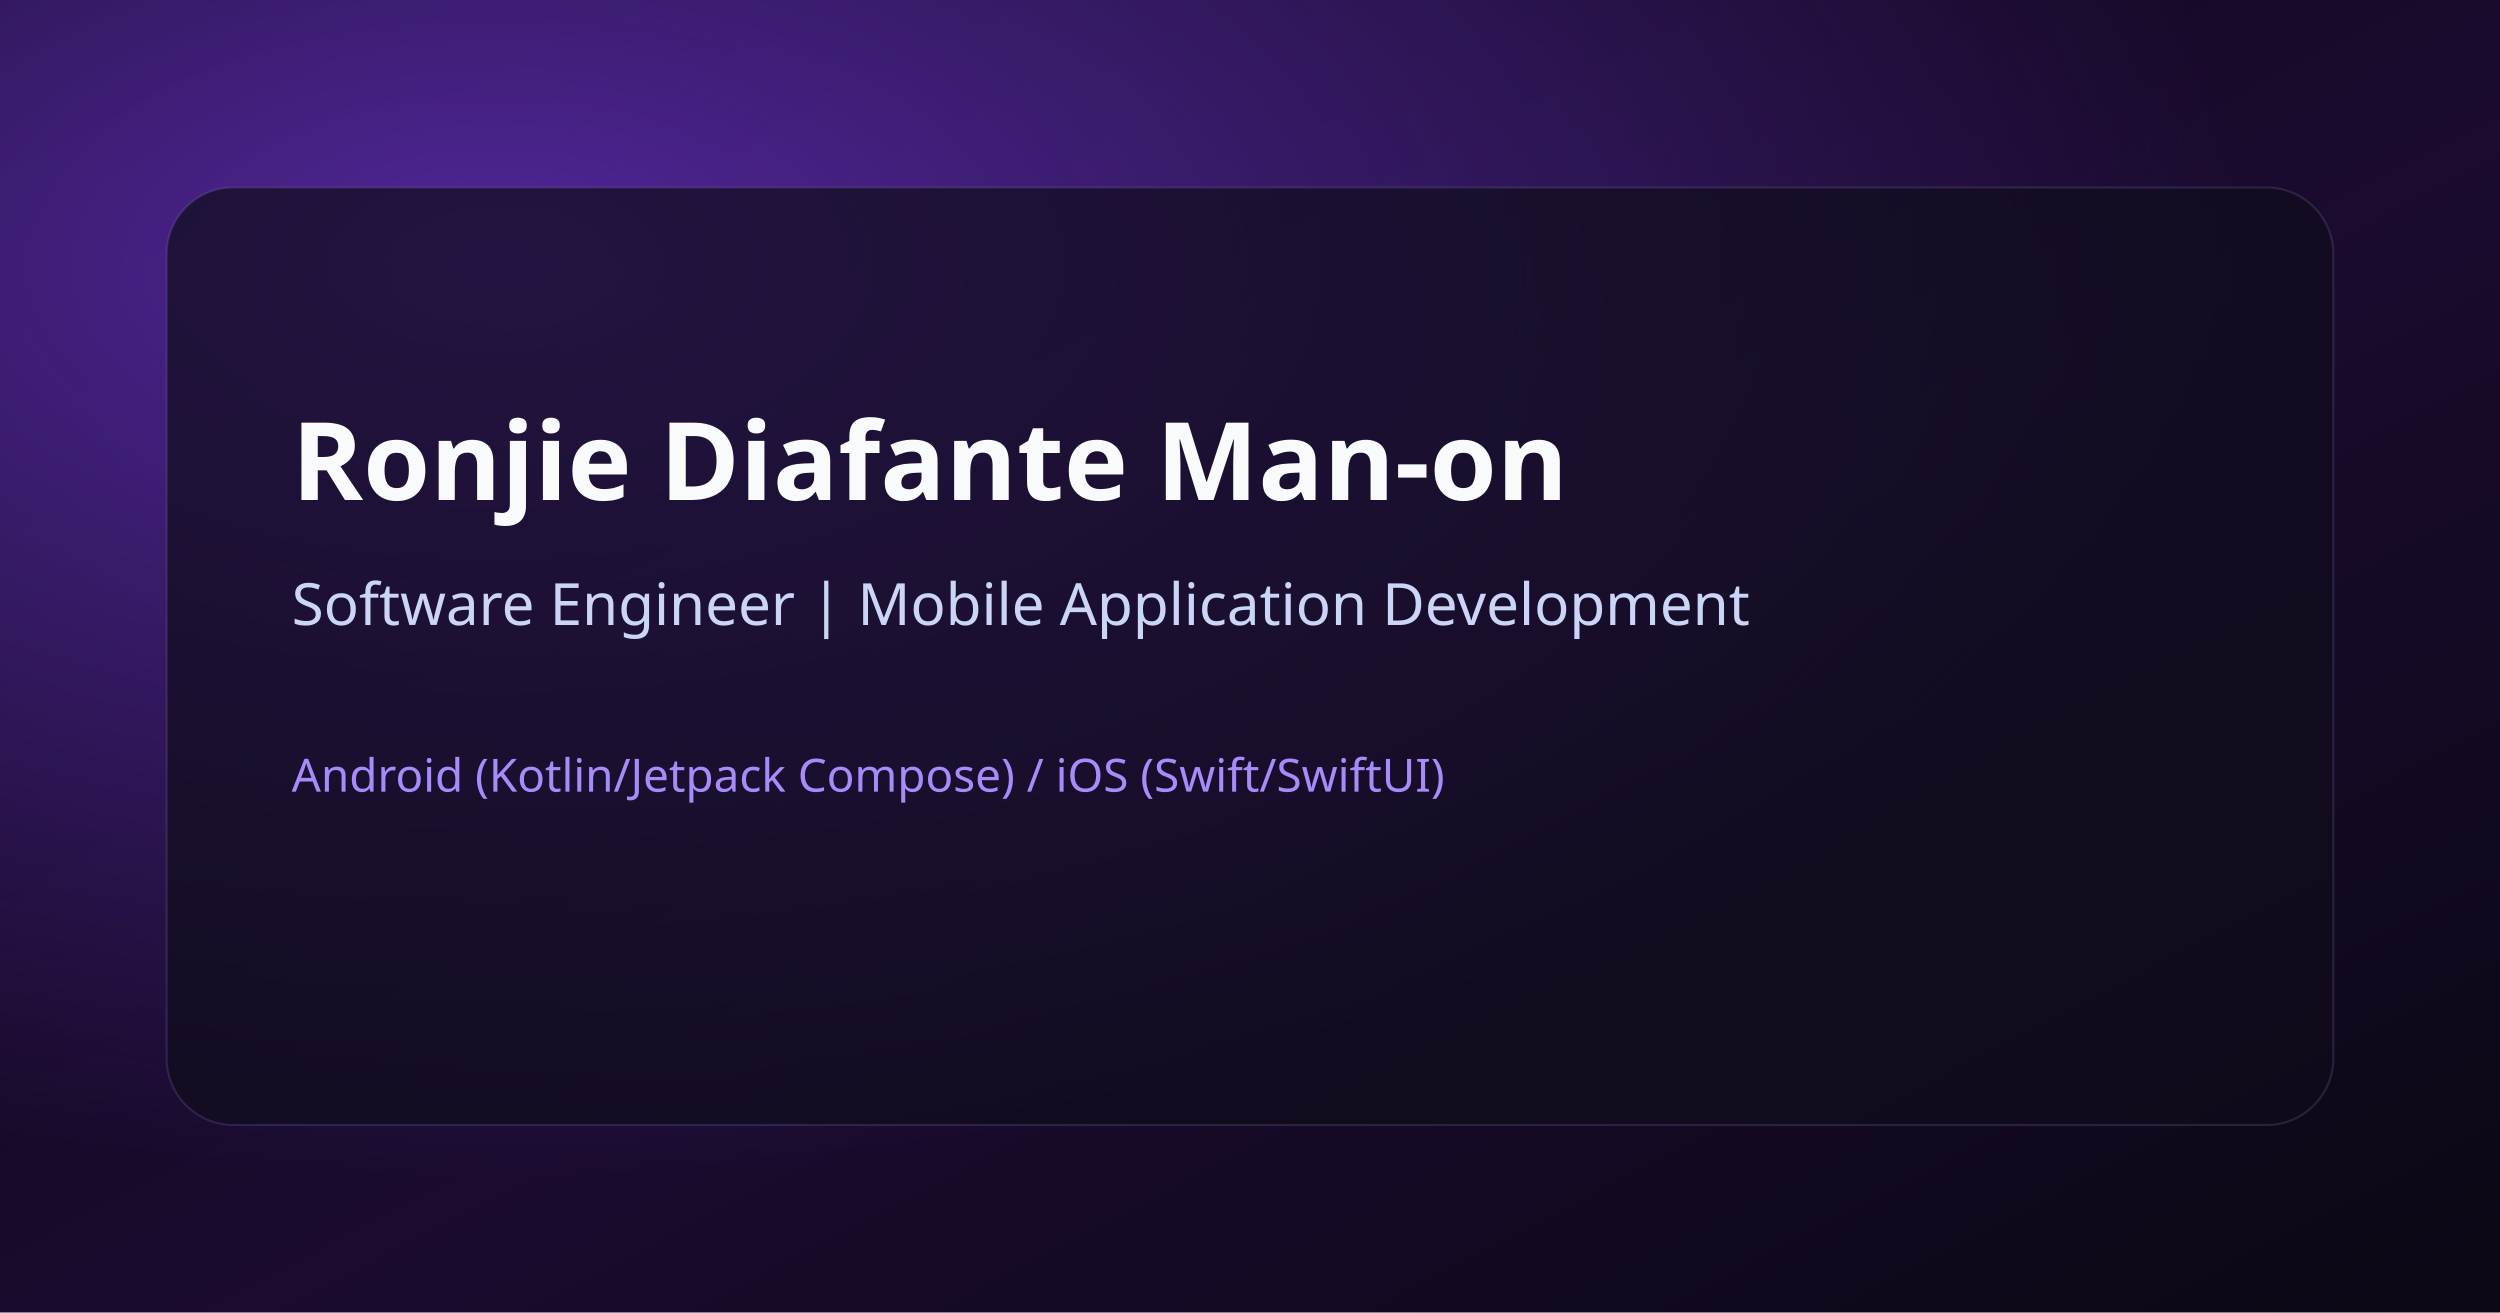
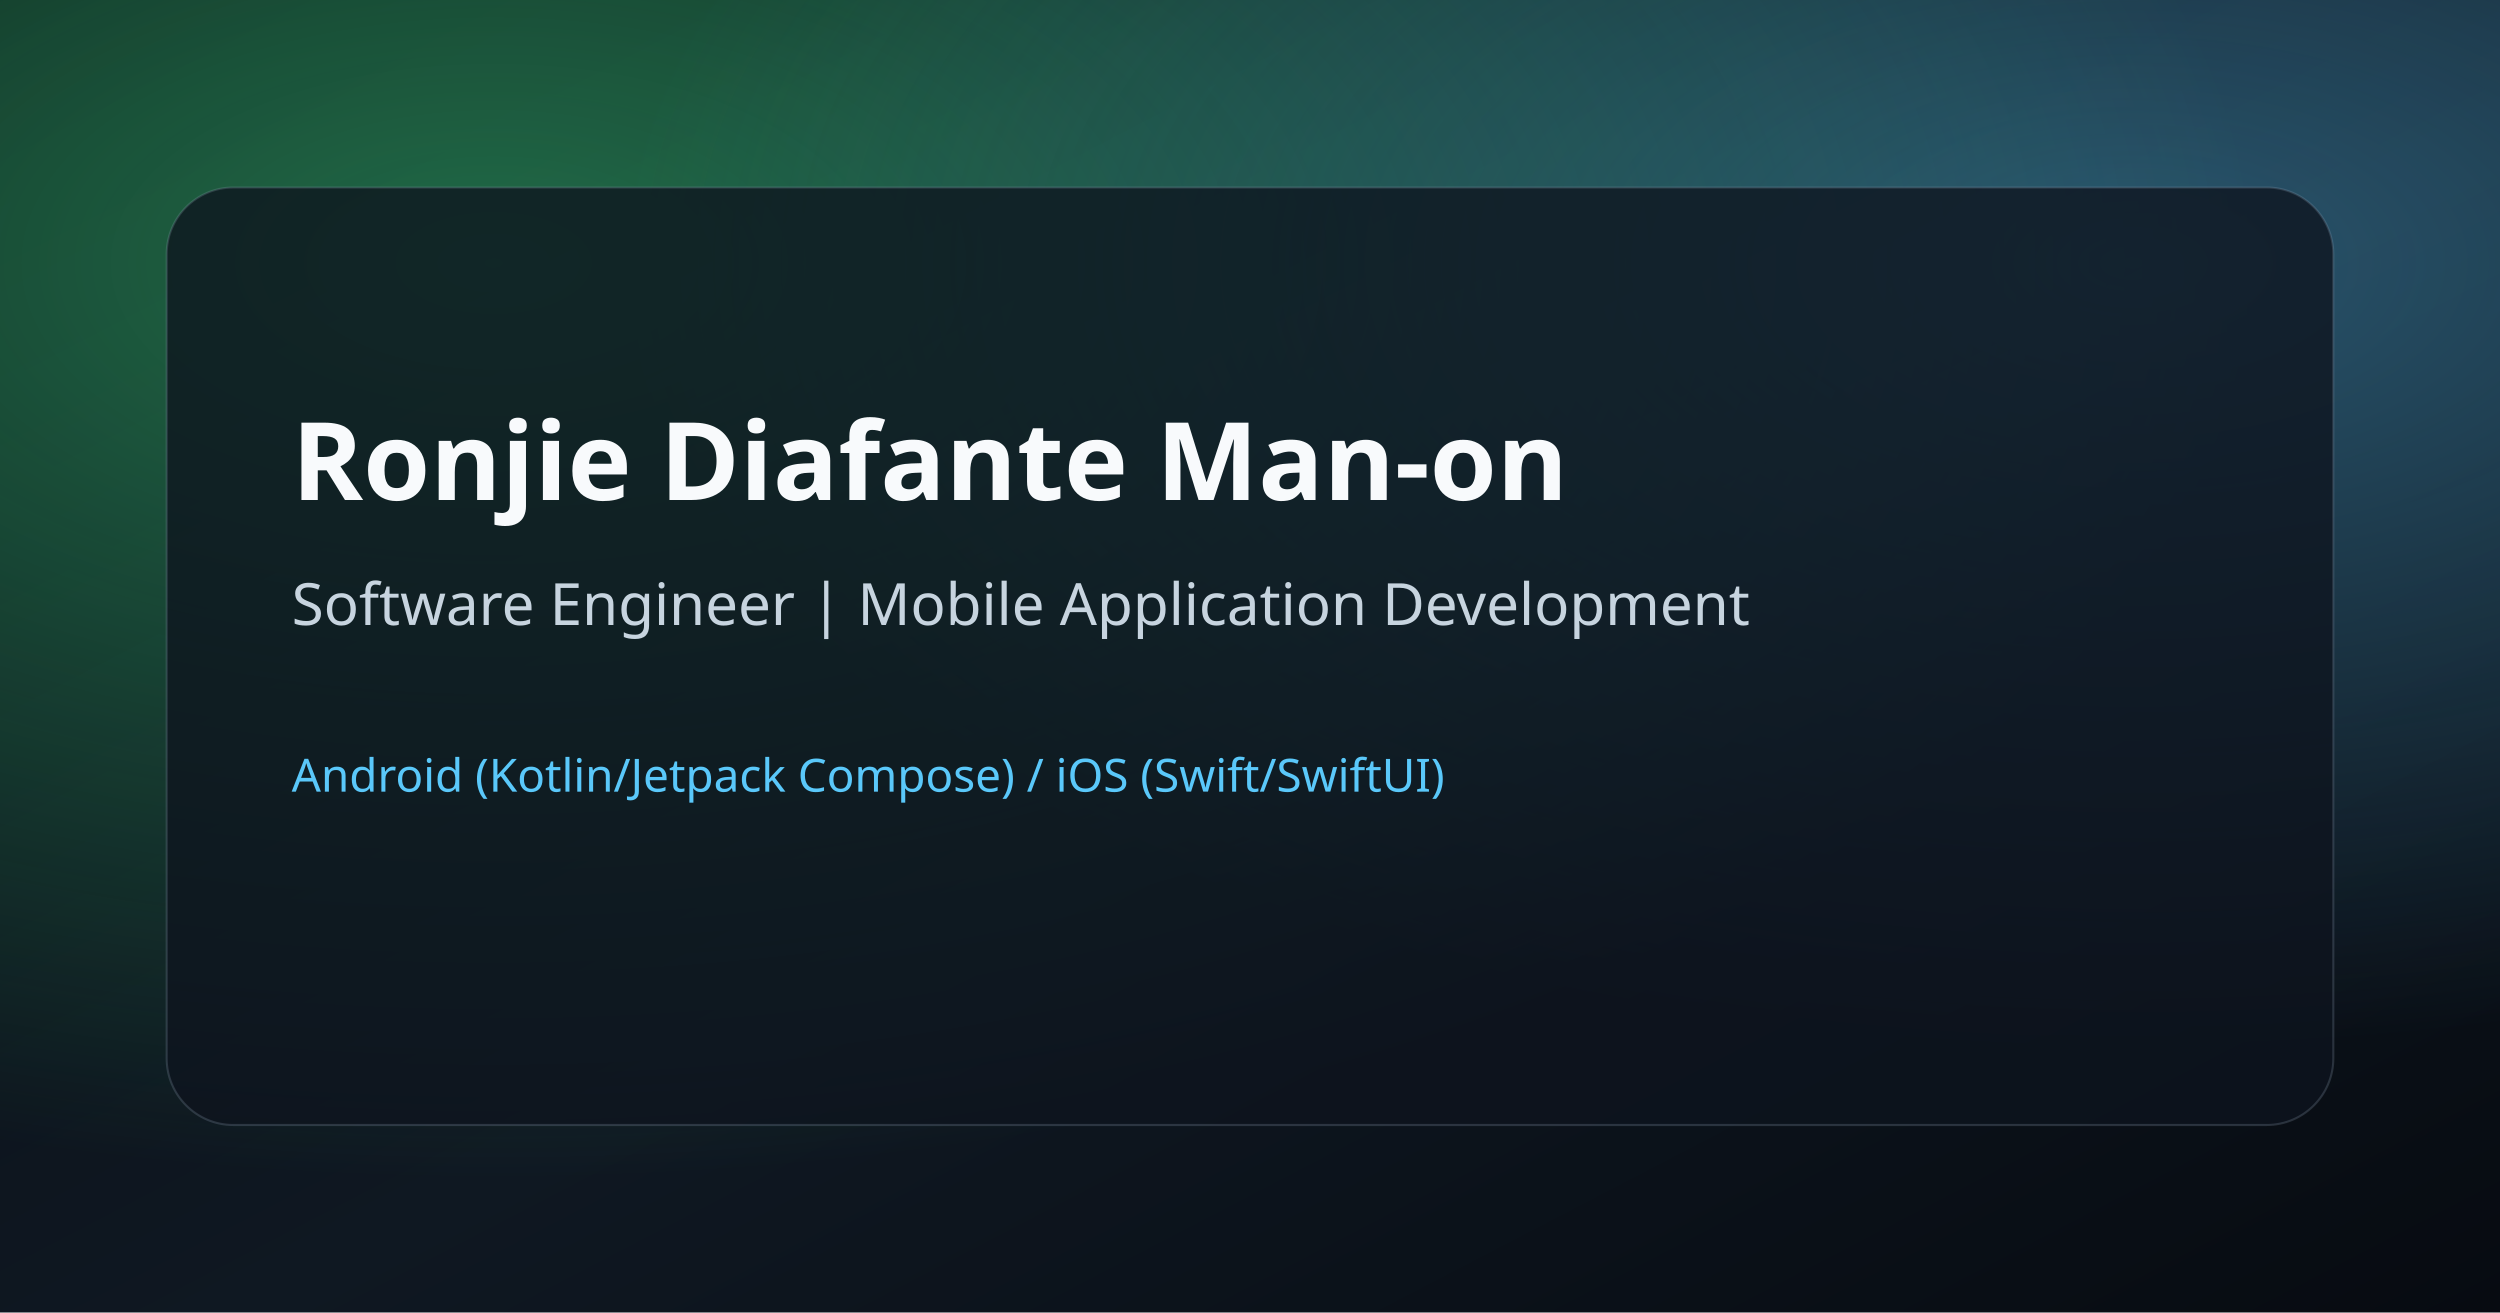
<svg xmlns="http://www.w3.org/2000/svg" width="1200" height="630" viewBox="0 0 1200 630">
  <defs>
    <linearGradient id="bg" x1="0" y1="0" x2="1" y2="1">
-       <stop offset="0%" stop-color="#0b0713" />
-       <stop offset="55%" stop-color="#1a0b2f" />
-       <stop offset="100%" stop-color="#0b0713" />
+       <stop offset="0%" stop-color="#070b11" />
+       <stop offset="55%" stop-color="#0f1822" />
+       <stop offset="100%" stop-color="#070b11" />
    </linearGradient>
-     <radialGradient id="glow" cx="0.2" cy="0.2" r="0.7">
-       <stop offset="0%" stop-color="#7c3aed" stop-opacity="0.6" />
-       <stop offset="100%" stop-color="#7c3aed" stop-opacity="0" />
+     <radialGradient id="glowA" cx="0.2" cy="0.2" r="0.7">
+       <stop offset="0%" stop-color="#3ddc84" stop-opacity="0.45" />
+       <stop offset="100%" stop-color="#3ddc84" stop-opacity="0" />
+     </radialGradient>
+     <radialGradient id="glowB" cx="0.85" cy="0.2" r="0.6">
+       <stop offset="0%" stop-color="#5ac8fa" stop-opacity="0.35" />
+       <stop offset="100%" stop-color="#5ac8fa" stop-opacity="0" />
    </radialGradient>
  </defs>
  <rect width="1200" height="630" fill="url(#bg)" />
-   <rect width="1200" height="630" fill="url(#glow)" />
-   <rect x="80" y="90" width="1040" height="450" rx="32" fill="rgba(17, 12, 28, 0.7)" stroke="rgba(160, 139, 214, 0.18)" />
-   <text x="140" y="240" fill="#f8fafc" font-size="52" font-family="Space Grotesk, sans-serif" font-weight="600">
+   <rect width="1200" height="630" fill="url(#glowA)" />
+   <rect width="1200" height="630" fill="url(#glowB)" />
+   <rect x="80" y="90" width="1040" height="450" rx="32" fill="rgba(13, 20, 30, 0.78)" stroke="rgba(142, 159, 181, 0.24)" />
+   <text x="140" y="240" fill="#f8fafc" font-size="52" font-family="Sora, Manrope, sans-serif" font-weight="600">
    Ronjie Diafante Man-on
  </text>
-   <text x="140" y="300" fill="#cbd5f5" font-size="28" font-family="Space Grotesk, sans-serif">
+   <text x="140" y="300" fill="#c7d4df" font-size="28" font-family="Sora, Manrope, sans-serif">
    Software Engineer | Mobile Application Development
  </text>
-   <text x="140" y="380" fill="#a78bfa" font-size="22" font-family="Space Grotesk, sans-serif">
+   <text x="140" y="380" fill="#5ac8fa" font-size="22" font-family="Sora, Manrope, sans-serif">
    Android (Kotlin/Jetpack Compose) / iOS (Swift/SwiftUI)
  </text>
</svg>
